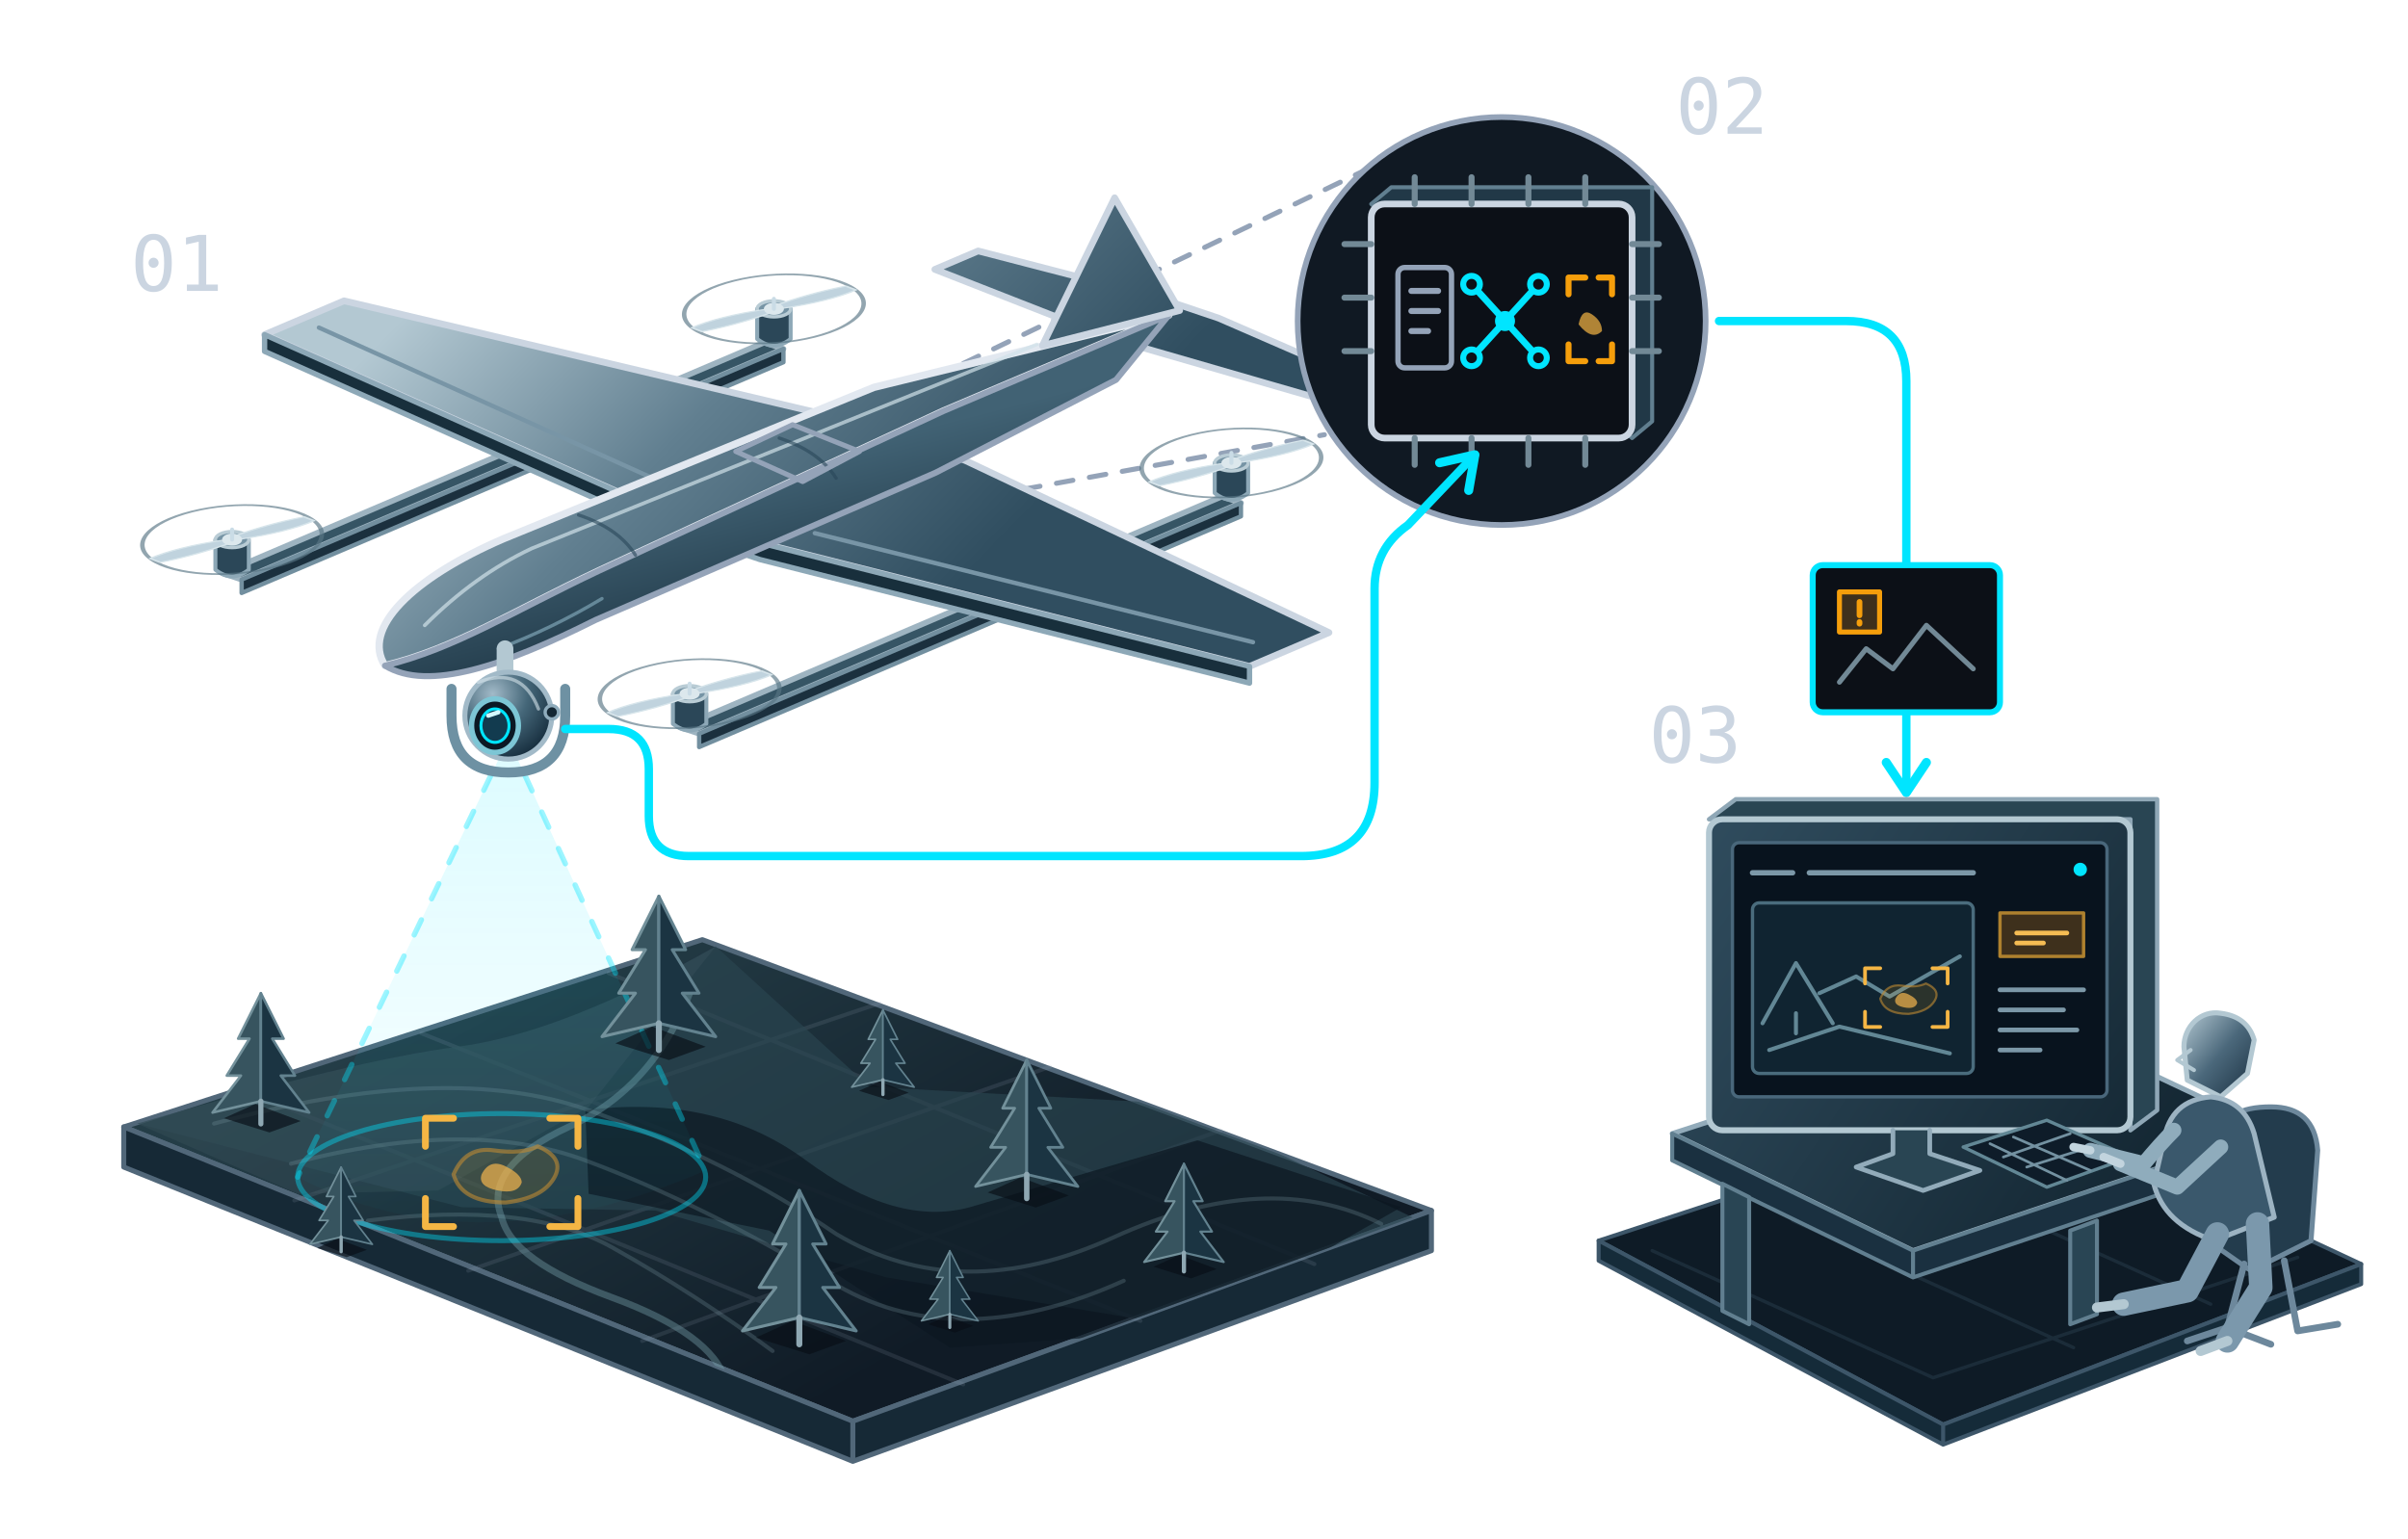
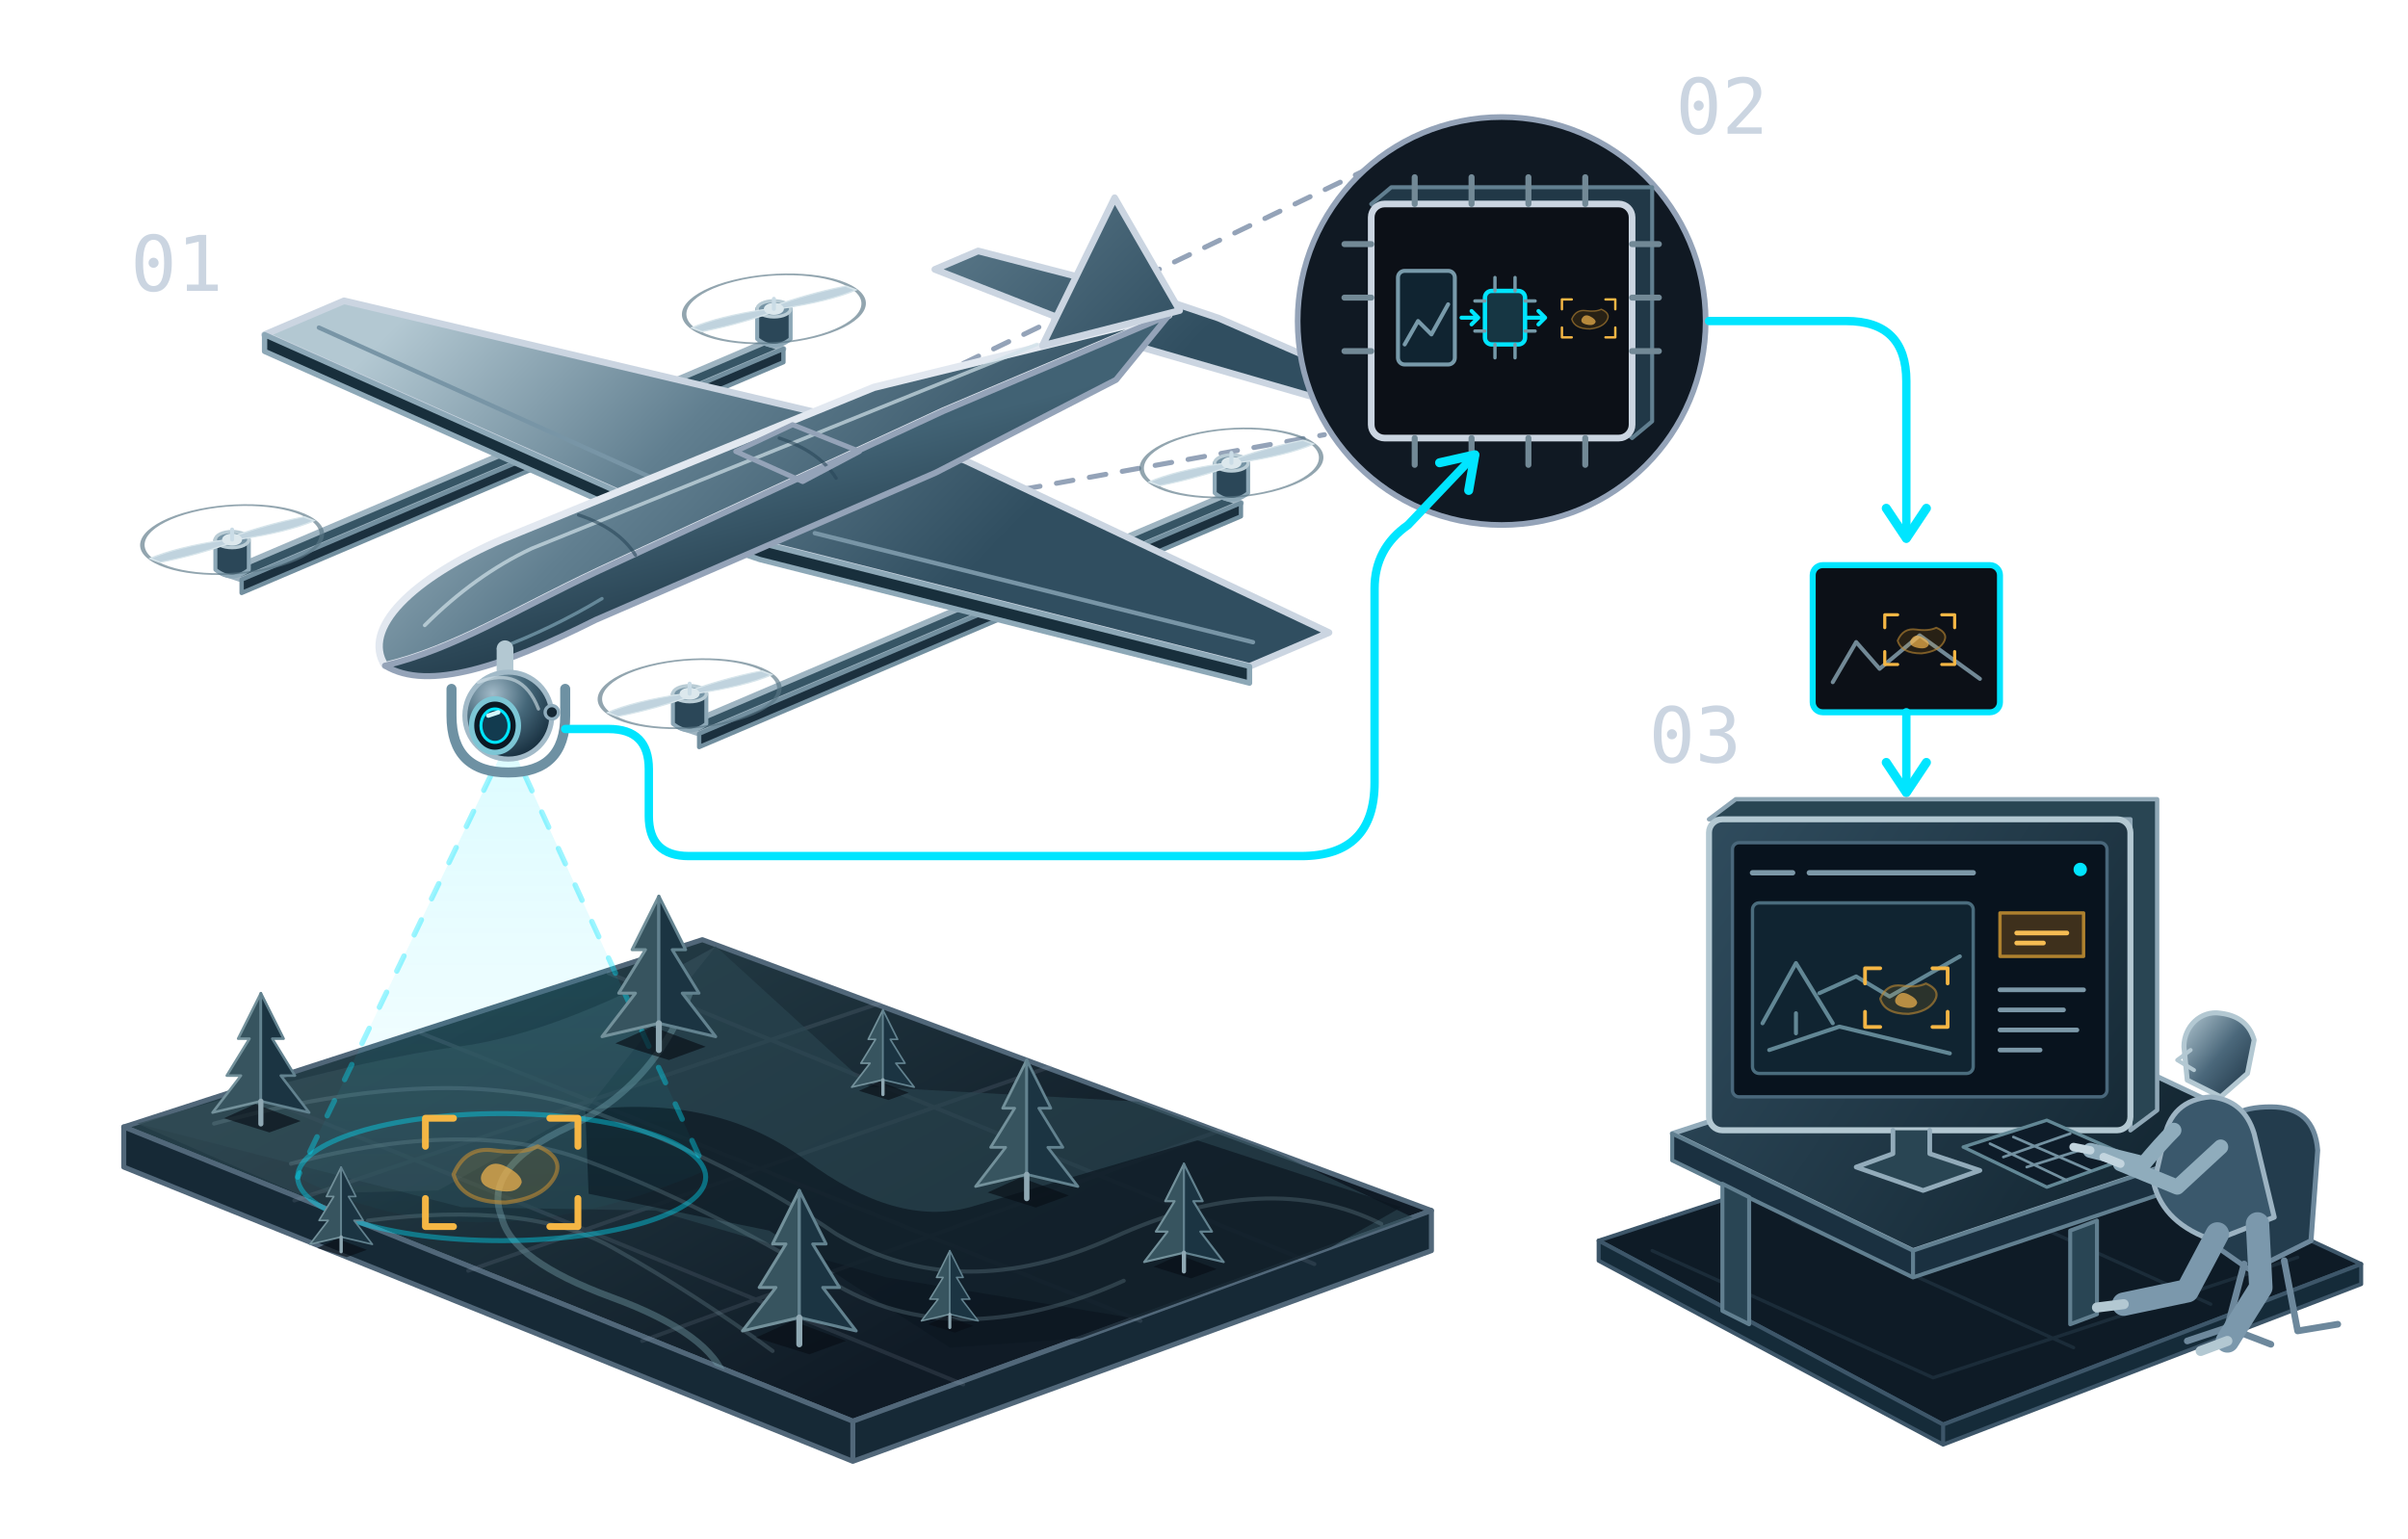
<svg xmlns="http://www.w3.org/2000/svg" viewBox="0 0 720 460" fill="none" stroke-linecap="round" stroke-linejoin="round" role="img" aria-labelledby="astra-title astra-desc" focusable="false">
  <defs>
    <linearGradient id="astra-field" x1="150" y1="217" x2="150" y2="361" gradientUnits="userSpaceOnUse">
      <stop stop-color="#00e5ff" stop-opacity=".14" />
      <stop offset="1" stop-color="#00e5ff" stop-opacity=".02" />
    </linearGradient>
    <marker id="astra-arrow" viewBox="0 0 10 10" refX="8" refY="5" markerWidth="6" markerHeight="6" orient="auto">
      <path d="m2 1 6 4-6 4" stroke="#00e5ff" stroke-width="1.8" />
    </marker>
    <linearGradient id="airframe-top" x1="130" y1="85" x2="255" y2="207" gradientUnits="userSpaceOnUse">
      <stop stop-color="#b3c8d2" />
      <stop offset=".48" stop-color="#617f90" />
      <stop offset="1" stop-color="#304e60" />
    </linearGradient>
    <linearGradient id="airframe-side" x1="210" y1="145" x2="225" y2="203" gradientUnits="userSpaceOnUse">
      <stop stop-color="#416274" />
      <stop offset="1" stop-color="#162b39" />
    </linearGradient>
    <linearGradient id="terrain-surface" x1="160" y1="283" x2="239" y2="423" gradientUnits="userSpaceOnUse">
      <stop stop-color="#243d47" />
      <stop offset="1" stop-color="#101b26" />
    </linearGradient>
    <linearGradient id="instrument-metal" x1="0" y1="0" x2="1" y2="1">
      <stop stop-color="#b3c8d2" />
      <stop offset=".5" stop-color="#4b687b" />
      <stop offset="1" stop-color="#1a3041" />
    </linearGradient>
    <radialGradient id="camera-shell" cx=".32" cy=".25" r=".8">
      <stop stop-color="#a2bac8" />
      <stop offset=".5" stop-color="#456779" />
      <stop offset="1" stop-color="#162d3d" />
    </radialGradient>
    <linearGradient id="console-face" x1="500" y1="245" x2="649" y2="345" gradientUnits="userSpaceOnUse">
      <stop stop-color="#314e60" />
      <stop offset="1" stop-color="#142733" />
    </linearGradient>
    <clipPath id="terrain-clip">
      <path d="m37 337 173-56 218 81-173 63Z" />
    </clipPath>
    <g id="forest-tree">
      <path d="m-13 4 11-5 16 6-11 4Z" fill="#070e16" opacity=".65" />
      <path d="M0-40-8-24h4l-8 13h5l-10 13L0-2Z" fill="#37545f" stroke="#73919b" stroke-width=".9" />
      <path d="M0-40 8-24H4l8 13H7L17 2 0-2Z" fill="#1b3442" stroke="#62828f" stroke-width=".9" />
      <path d="M0-2v8" stroke="#8fa8b3" stroke-width="1.8" />
    </g>
    <g id="thermal-observation">
      <path d="M-12 1q3-7 10-6t11-1q7 3 4 8t-12 6q-11 0-13-7Z" fill="#f59e0b" fill-opacity=".12" stroke="#c08a32" stroke-opacity=".6" stroke-width="1" />
      <path d="M-5 1q2-4 6-2t4 4q-1 3-6 2t-4-4Z" fill="#f4b54e" fill-opacity=".7" />
      <path d="M-19-6v-7h7m24 0h7v7m0 13v7h-7m-24 0h-7V7" stroke="#f5b644" stroke-width="1.7" />
    </g>
  </defs>
  <path d="M225 139 408 51M247 157 396 130" stroke="#94a3b8" stroke-width="1.5" stroke-dasharray="5 5" />
  <path d="m37 337 173-56 218 81-173 63Z" fill="url(#terrain-surface)" stroke="#516779" stroke-width="1.5" />
  <path d="M37 337v12l218 88v-12Zm218 88 173-63v12l-173 63Z" fill="#162936" stroke="#516779" stroke-width="1.5" />
  <path d="m73 326 215 88m-162-105 215 86m-159-104 211 87M88 359l175-59m-123 80 174-61m-122 82 173-63" stroke="#94a3b8" stroke-opacity=".15" stroke-width="1.2" />
  <g clip-path="url(#terrain-clip)">
    <path d="M41 336q65-19 96-23t77-30l46 42 91 5 86 41-81 26-91-15-69-20-58-1Z" fill="#2a4550" opacity=".65" />
    <path d="M41 336q65-19 96-23t77-30l-38 48-45 25-42 1Z" fill="#48606a" opacity=".22" />
    <path d="M175 332q39-5 66 15t49 14l68-20 61 20-65 37-70 5-54-35-54-11Z" fill="#0b1721" opacity=".7" />
    <path d="M64 336q70-19 112-4t74 37q37 22 83 1t80-4M87 348q53-14 88-1t73 36q37 23 88 0M110 365q48-6 73 8t48 31" stroke="#77939d" stroke-opacity=".28" stroke-width="1.2" />
    <path d="M207 295q-11 30-37 42t-20 27q3 13 33 24t34 25" stroke="#79a2ad" stroke-opacity=".4" stroke-width="2" />
  </g>
  <path d="M152 221 89 352Q142 380 211 350Z" fill="url(#astra-field)" />
  <path d="M152 221 89 352m63-131 59 129" stroke="#00e5ff" stroke-opacity=".38" stroke-width="1.6" stroke-dasharray="5 7" />
  <ellipse cx="150" cy="352" rx="61" ry="19" stroke="#00e5ff" stroke-opacity=".4" stroke-width="1.5" />
  <g id="forest-stand">
    <use href="#forest-tree" transform="translate(78 331) scale(.85)" />
    <use href="#forest-tree" transform="translate(197 308)" />
    <use href="#forest-tree" transform="translate(307 353) scale(.9)" />
    <use href="#forest-tree" transform="translate(239 396)" />
    <use href="#forest-tree" transform="translate(354 376) scale(.7)" />
    <use href="#forest-tree" transform="translate(264 324) scale(.55)" />
    <use href="#forest-tree" transform="translate(102 371) scale(.55)" />
    <use href="#forest-tree" transform="translate(284 394) scale(.5)" />
  </g>
  <use href="#thermal-observation" transform="translate(150 350) scale(1.2)" />
  <g id="vtol-supports">
    <path d="M228.55 102.4L66.55 171.4L72.25 173.32L234.25 104.32Z" fill="#365565" stroke="#9eb4c1" stroke-width="1.7" />
    <path d="M234.25 104.32L72.25 173.32L72.25 177.32L234.25 108.32Z" fill="#1b303e" stroke="#728f9f" stroke-width="1.3" />
    <path d="M365.35 148.48L203.35 217.48L209.05 219.4L371.05 150.4Z" fill="#365565" stroke="#9eb4c1" stroke-width="1.7" />
    <path d="M371.05 150.4L209.05 219.4L209.05 223.4L371.05 154.4Z" fill="#1b303e" stroke="#728f9f" stroke-width="1.3" />
  </g>
  <path d="M279.52 80.56L292.48 75.04L345.38 88.74L364.38 95.14L406.48 113.44L393.52 118.96L341.83 104.02L324.73 98.26Z" fill="url(#airframe-top)" stroke="#cbd5e1" stroke-width="2" />
  <path d="M79.11 100.08L102.87 89.96L250.56 124.88L288.56 137.68L397.37 189.16L373.61 199.28L227.26 162.34L193.06 150.82Z" fill="url(#airframe-top)" stroke="#cbd5e1" stroke-width="2" />
  <path d="M79.11 100.08L193.06 150.82L227.26 162.34L373.61 199.28L373.61 204.28L227.26 167.34L193.06 155.82L79.11 105.08Z" fill="#182f3c" stroke="#8da8b7" stroke-width="1.6" />
  <path d="M95.35 97.96L196.13 143.44" stroke="#7895a6" stroke-width="1.3" />
  <path d="M374.65 192.04L243.63 159.44" stroke="#7895a6" stroke-width="1.3" />
  <path d="M115.12 199.06C108 188 123 173 150.55 161.1L261.27 115.84 349.48 94.24 282.17 122.88 179.05 170.7C153 183 136 194 115.12 199.06Z" fill="url(#airframe-top)" stroke="#e2e8f0" stroke-width="2.2" />
  <path d="M115.12 199.06C136 194 153 183 179.05 170.7L282.17 122.88 349.48 94.24 333.71 113.58 279.75 141.36 178.1 185.38C151 199 128 207 115.12 199.06Z" fill="url(#airframe-side)" stroke="#94a3b8" stroke-width="1.8" />
  <path d="M127 187q15-15 32-23l151-61" stroke="#d1e1e8" stroke-opacity=".7" stroke-width="1.1" />
  <path d="M173 154q12 4 17 12m43-35q12 4 17 12" stroke="#294758" stroke-opacity=".6" stroke-width="1" />
  <path d="M149 194q16-6 31-15" stroke="#658899" stroke-width="1" />
  <path d="M311.68 103.34L333.28 59.14L352.72 92.86Z" fill="url(#airframe-top)" stroke="#cbd5e1" stroke-width="2" />
  <g id="vtol-rotors">
    <g transform="translate(231.4 92.36)">
      <path d="M-5 0v9q5 4 10 0V0" fill="#2b4758" stroke="#8da8b7" stroke-width="1.2" />
      <ellipse rx="5" ry="2.4" fill="#7694a5" stroke="#b9ccd5" stroke-width="1" />
      <g transform="matrix(1 -.25 .5 .35 0 0)">
        <circle r="24" stroke="#587584" stroke-opacity=".65" stroke-width="1.2" />
        <path d="M-2-1C-10-3-18-3-24-1l1 4c8 1 16 0 21-1Zm4 2C10 3 18 3 24 1l-1-4C15-4 7-3 2-2Z" fill="#c0d3de" stroke="#d7e5eb" stroke-width=".8" />
      </g>
      <ellipse rx="3" ry="1.8" fill="#dce8ed" />
      <path d="M0 0v-3" stroke="#cadce6" stroke-width="1.2" />
    </g>
    <g transform="translate(69.4 161.36)">
      <path d="M-5 0v9q5 4 10 0V0" fill="#2b4758" stroke="#8da8b7" stroke-width="1.2" />
      <ellipse rx="5" ry="2.4" fill="#7694a5" stroke="#b9ccd5" stroke-width="1" />
      <g transform="matrix(1 -.25 .5 .35 0 0)">
        <circle r="24" stroke="#587584" stroke-opacity=".65" stroke-width="1.2" />
        <path d="M-2-1C-10-3-18-3-24-1l1 4c8 1 16 0 21-1Zm4 2C10 3 18 3 24 1l-1-4C15-4 7-3 2-2Z" fill="#c0d3de" stroke="#d7e5eb" stroke-width=".8" />
      </g>
      <ellipse rx="3" ry="1.8" fill="#dce8ed" />
      <path d="M0 0v-3" stroke="#cadce6" stroke-width="1.2" />
    </g>
    <g transform="translate(368.2 138.44)">
      <path d="M-5 0v9q5 4 10 0V0" fill="#2b4758" stroke="#8da8b7" stroke-width="1.2" />
      <ellipse rx="5" ry="2.4" fill="#7694a5" stroke="#b9ccd5" stroke-width="1" />
      <g transform="matrix(1 -.25 .5 .35 0 0)">
        <circle r="24" stroke="#587584" stroke-opacity=".65" stroke-width="1.2" />
        <path d="M-2-1C-10-3-18-3-24-1l1 4c8 1 16 0 21-1Zm4 2C10 3 18 3 24 1l-1-4C15-4 7-3 2-2Z" fill="#c0d3de" stroke="#d7e5eb" stroke-width=".8" />
      </g>
      <ellipse rx="3" ry="1.8" fill="#dce8ed" />
      <path d="M0 0v-3" stroke="#cadce6" stroke-width="1.2" />
    </g>
    <g transform="translate(206.2 207.44)">
      <path d="M-5 0v9q5 4 10 0V0" fill="#2b4758" stroke="#8da8b7" stroke-width="1.2" />
      <ellipse rx="5" ry="2.4" fill="#7694a5" stroke="#b9ccd5" stroke-width="1" />
      <g transform="matrix(1 -.25 .5 .35 0 0)">
        <circle r="24" stroke="#587584" stroke-opacity=".65" stroke-width="1.2" />
        <path d="M-2-1C-10-3-18-3-24-1l1 4c8 1 16 0 21-1Zm4 2C10 3 18 3 24 1l-1-4C15-4 7-3 2-2Z" fill="#c0d3de" stroke="#d7e5eb" stroke-width=".8" />
      </g>
      <ellipse rx="3" ry="1.8" fill="#dce8ed" />
      <path d="M0 0v-3" stroke="#cadce6" stroke-width="1.2" />
    </g>
  </g>
  <g id="camera-gimbal">
    <path d="M151 194v9" stroke="#b3c8d2" stroke-width="5" />
    <path d="M135 206v8q0 17 17 17t17-17v-8" stroke="#6e91a3" stroke-width="3" />
    <circle cx="152" cy="214" r="13" fill="url(#camera-shell)" stroke="#a2bac8" stroke-width="1.5" />
    <path d="M143 204q13-5 18 8" stroke="#d3e3ea" stroke-opacity=".6" stroke-width="1" />
    <ellipse cx="148" cy="217" rx="7" ry="8" fill="#0b1924" stroke="#7dc6d5" stroke-width="1.6" />
    <ellipse cx="148" cy="217" rx="4.2" ry="5" fill="#123b4f" stroke="#00e5ff" stroke-width=".9" />
    <path d="m146 214 3-1" stroke="#d3f8ff" stroke-width="1.3" />
    <circle cx="165" cy="213" r="2" fill="#142733" stroke="#8facbc" stroke-width="1" />
  </g>
  <path d="m220 135 17-8 20 8-17 9Z" fill="none" stroke="#94a3b8" stroke-width="1.5" />
  <g id="onboard-analysis-detail">
    <circle cx="449" cy="96" r="61" fill="#101923" stroke="#94a3b8" stroke-width="1.7" />
    <path d="m410 61 6-5h78v70l-6 5Z" fill="#213847" stroke="#617f90" stroke-width="1.2" />
    <rect x="410" y="61" width="78" height="70" rx="4" fill="#0c1017" stroke="#cbd5e1" stroke-width="2" />
    <path d="M423 53v8m17-8v8m17-8v8m17-8v8m-51 70v8m17-8v8m17-8v8m17-8v8m-72-66h8m-8 16h8m-8 16h8m78-32h8m-8 16h8m-8 16h8" stroke="#728996" stroke-width="1.8" />
-     <rect x="418" y="80" width="16" height="30" rx="2" stroke="#94a3b8" stroke-width="1.6" />
-     <path d="M422 87h8m-8 6h8m-8 6h5" stroke="#94a3b8" stroke-width="1.8" />
-     <path d="m440 85 10 11-10 11m10-11 10-11m-10 11 10 11" stroke="#00e5ff" stroke-width="2" />
-     <g fill="#0c1017" stroke="#00e5ff" stroke-width="1.8">
-       <circle cx="440" cy="85" r="2.5" />
-       <circle cx="440" cy="107" r="2.5" />
-       <circle cx="460" cy="85" r="2.5" />
-       <circle cx="460" cy="107" r="2.5" />
-     </g>
-     <circle cx="450" cy="96" r="3" fill="#00e5ff" />
-     <path d="M469 88v-5h5m8 0h-4m4 0v5m0 15v5h-4m-9-5v5h5" stroke="#f59e0b" stroke-width="1.8" />
-     <path d="M472 97q1-5 4-3t3 5q-3 3-7-2Z" fill="#f5b644" fill-opacity=".7" />
+     <rect x="418" y="81" width="17" height="28" rx="2" fill="#102431" stroke="#789aaa" stroke-width="1.2" />
+     <path d="m420 103 4-7 4 4 5-9" stroke="#789aaa" stroke-width="1.2" />
+     <path d="M437 95h5m-2-2 2 2-2 2m16-2h6m-2-2 2 2-2 2" stroke="#00e5ff" stroke-width="1.2" />
+     <rect x="444" y="87" width="12" height="16" rx="2" fill="#163643" stroke="#00e5ff" stroke-width="1.3" />
+     <path d="M447 83v4m6-4v4m-6 16v4m6-4v4M441 90h3m-3 9h3m12-9h3m-3 9h3" stroke="#7699a8" stroke-width="1" />
+     <use href="#thermal-observation" transform="translate(475 95) scale(.42)" />
  </g>
  <path id="camera-data-flow" d="M169 218h13q12 0 12 12v14q0 12 12 12h183q22 0 22-22v-58q0-12 10-19l20-21" stroke="#00e5ff" stroke-width="2.5" marker-end="url(#astra-arrow)" />
-   <path id="evidence-data-flow" d="M514 96h38q18 0 18 18v123" stroke="#00e5ff" stroke-width="2.5" marker-end="url(#astra-arrow)" />
+   <path id="evidence-data-flow" d="M511 96h41q18 0 18 18v47" stroke="#00e5ff" stroke-width="2.5" marker-end="url(#astra-arrow)" />
  <g id="delivered-evidence">
    <rect x="542" y="169" width="56" height="44" rx="3" fill="#0c1017" stroke="#00e5ff" stroke-width="1.8" />
-     <path d="m550 204 8-10 8 6 10-13 14 13" stroke="#728996" stroke-width="1.5" />
-     <path d="M550 177h12v12h-12Z" fill="#3e301c" stroke="#f59e0b" stroke-width="1.5" />
-     <path d="M556 180v4m0 2v.5" stroke="#f59e0b" stroke-width="1.7" />
-   </g>
+     <path d="m548 204 7-12 7 8 12-10 18 13" stroke="#728996" stroke-width="1.2" />
+     <use href="#thermal-observation" transform="translate(574 191) scale(.55)" />
+   </g>
+   <path id="evidence-to-operator" d="M570 213v24" stroke="#00e5ff" stroke-width="2.5" marker-end="url(#astra-arrow)" />
  <g id="human-review-central">
    <path d="m478 371 125-41 103 48-125 48Z" fill="#0e1b26" stroke="#3d5669" stroke-width="1.2" />
    <path d="M478 371v6l103 55v-6Zm103 55 125-48v6l-125 48Z" fill="#152b39" stroke="#3d5669" stroke-width="1.2" />
    <path d="m494 374 84 38 109-36m-151-11 84 38m-43-51 84 38" stroke="#5d7d90" stroke-opacity=".18" stroke-width="1" />
    <path d="m500 339 107-35 72 34-107 36Z" fill="url(#console-face)" stroke="#92abba" stroke-width="1.5" />
    <path d="m500 339v8l72 35v-8Zm72 35 107-36v8l-107 36Z" fill="#1a3040" stroke="#617f90" stroke-width="1.2" />
    <path d="m515 354 8 4v38l-8-4Zm104 14 8-3v28l-8 3Z" fill="#294554" stroke="#617f90" stroke-width="1.2" />
    <path d="m511 245 8-6h126v93l-8 6V245Z" fill="#294553" stroke="#8fa7b6" stroke-width="1.3" />
    <rect x="511" y="245" width="126" height="93" rx="4" fill="url(#console-face)" stroke="#b3c8d2" stroke-width="1.8" />
    <rect x="518" y="252" width="112" height="76" rx="2" fill="#08131e" stroke="#49677b" stroke-width="1" />
    <path d="M566 338v7l-11 4 20 7 17-6-15-5v-7" fill="#294553" stroke="#92abba" stroke-width="1.4" />
    <path d="M524 261h12m5 0h49" stroke="#7c98a8" stroke-width="1.6" />
    <circle cx="622" cy="260" r="2" fill="#00e5ff" />
    <rect x="524" y="270" width="66" height="51" rx="2" fill="#102431" stroke="#4a6c7d" stroke-width="1" />
    <path d="m527 306 10-18 11 18m-11-3v6m7-12 11-5 10 6 21-12m-57 28 21-7 33 8" stroke="#628795" stroke-width="1.2" />
    <use href="#thermal-observation" transform="translate(570 298) scale(.65)" />
    <path d="M598 273h25v13h-25Z" fill="#3e301c" stroke="#ae812e" stroke-width="1" />
    <path d="M603 279h15m-15 3h8" stroke="#f5bc53" stroke-width="1.4" />
    <path d="M598 296h25m-25 6h19m-19 6h23m-23 6h12" stroke="#7c98a8" stroke-width="1.4" />
    <path d="m587 343 25-8 25 11-25 9Z" fill="#0e1c29" stroke="#628795" stroke-width="1" />
    <path d="m595 342 23 11m-16-13 23 10m-26-4 20-7m-13 10 19-6" stroke="#7391a1" stroke-width=".8" />
    <path d="M679 331q13 0 14 13l-2 27-18 9-10-7 1-33q1-9 15-9Z" fill="#233c4d" stroke="#6d889c" stroke-width="1.5" />
    <path d="m671 378-5 19m17-20 4 21m-21-1-12 4m12-4 13 5m8-4 12-2" stroke="#6d889c" stroke-width="2" />
    <path d="M664 303c-6-1-11 4-11 10l1 10 10 5 8-7 2-10q-2-7-10-8Z" fill="url(#instrument-metal)" stroke="#b3c8d2" stroke-width="1.5" />
    <path d="m655 314-4 3 5 3" stroke="#b3c8d2" stroke-width="1.2" />
    <path d="M661 328q-12 1-14 13l-3 13q3 12 18 17l18-7-6-25q-3-10-13-11Z" fill="#3a586c" stroke="#9cb3c2" stroke-width="1.5" />
    <path d="M650 338q-4 4-9 10l-16-4m39-1-13 12-17-7" stroke="#8facbc" stroke-width="4.5" />
    <path d="m625 344-5-1m14 5-5-2" stroke="#c2d4de" stroke-width="2.5" />
    <path d="m663 369-9 17-19 4m40-24 1 19-10 16" stroke="#7b98ac" stroke-width="7" />
    <path d="m635 390-8 1m39 10-8 3" stroke="#b3c8d2" stroke-width="3" />
  </g>
  <g font-family="monospace" font-size="23" fill="#cbd5e1">
    <text x="39" y="87">01</text>
    <text x="501" y="40">02</text>
    <text x="493" y="228">03</text>
  </g>
</svg>
